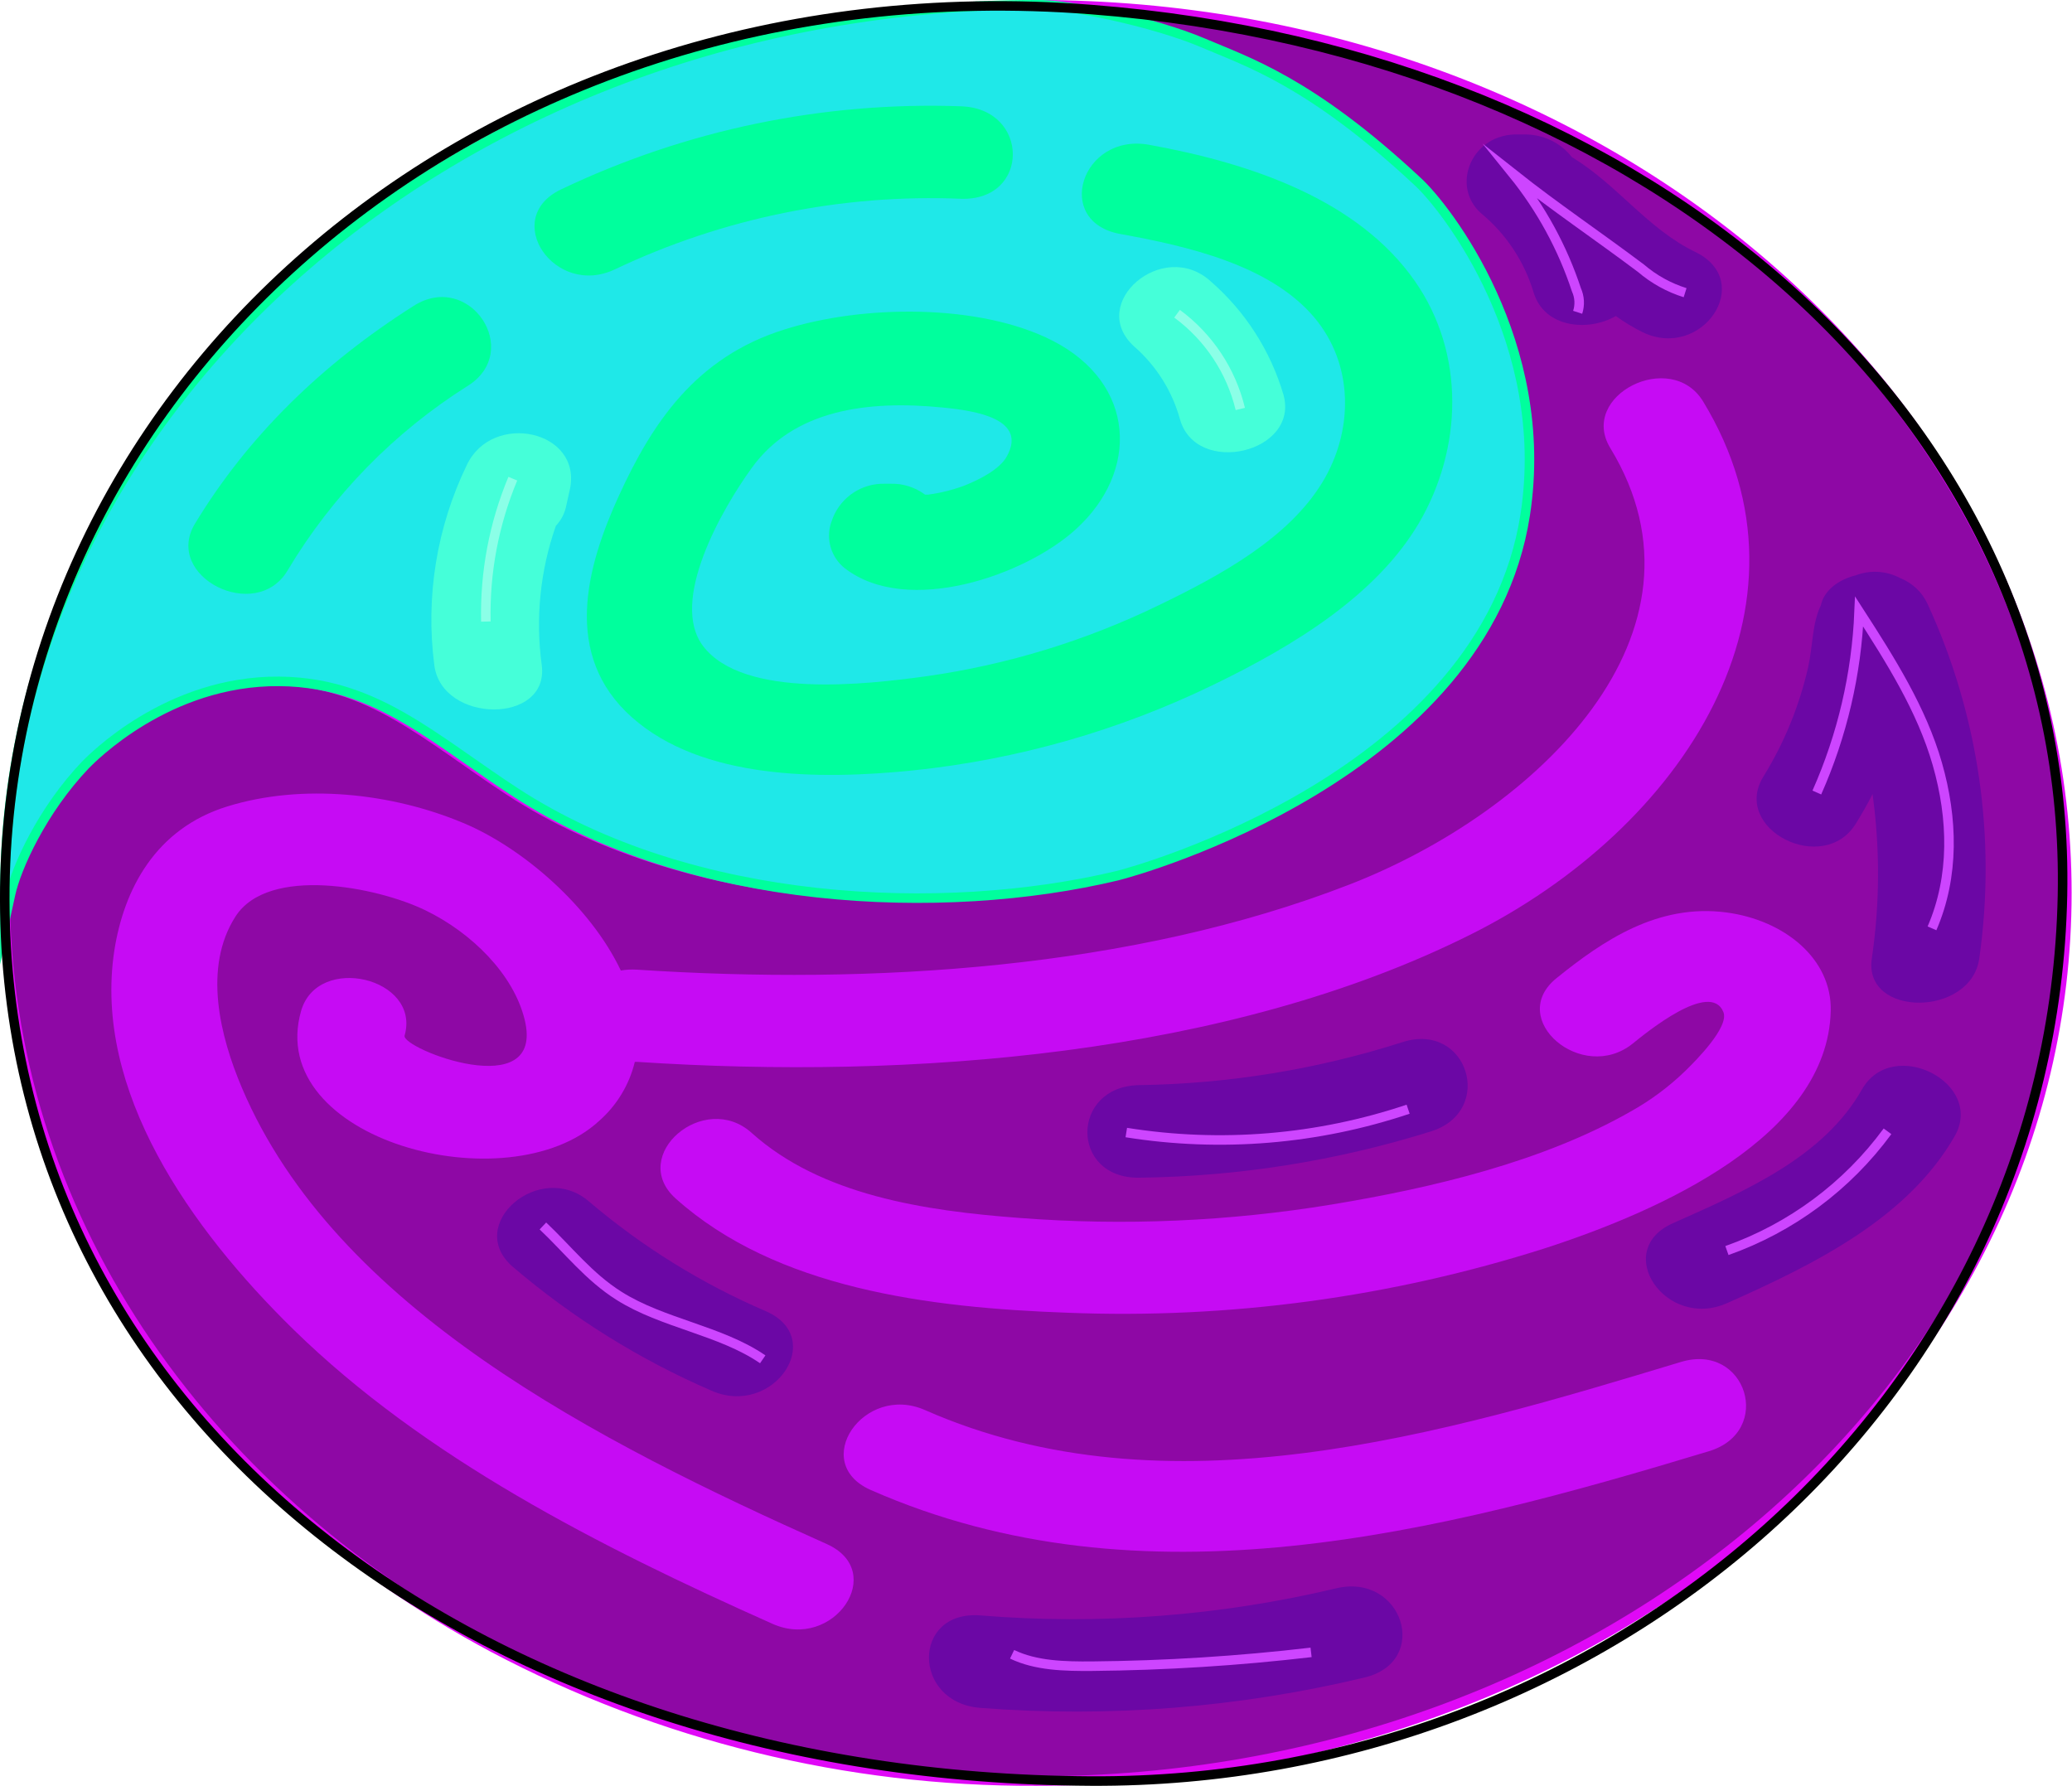
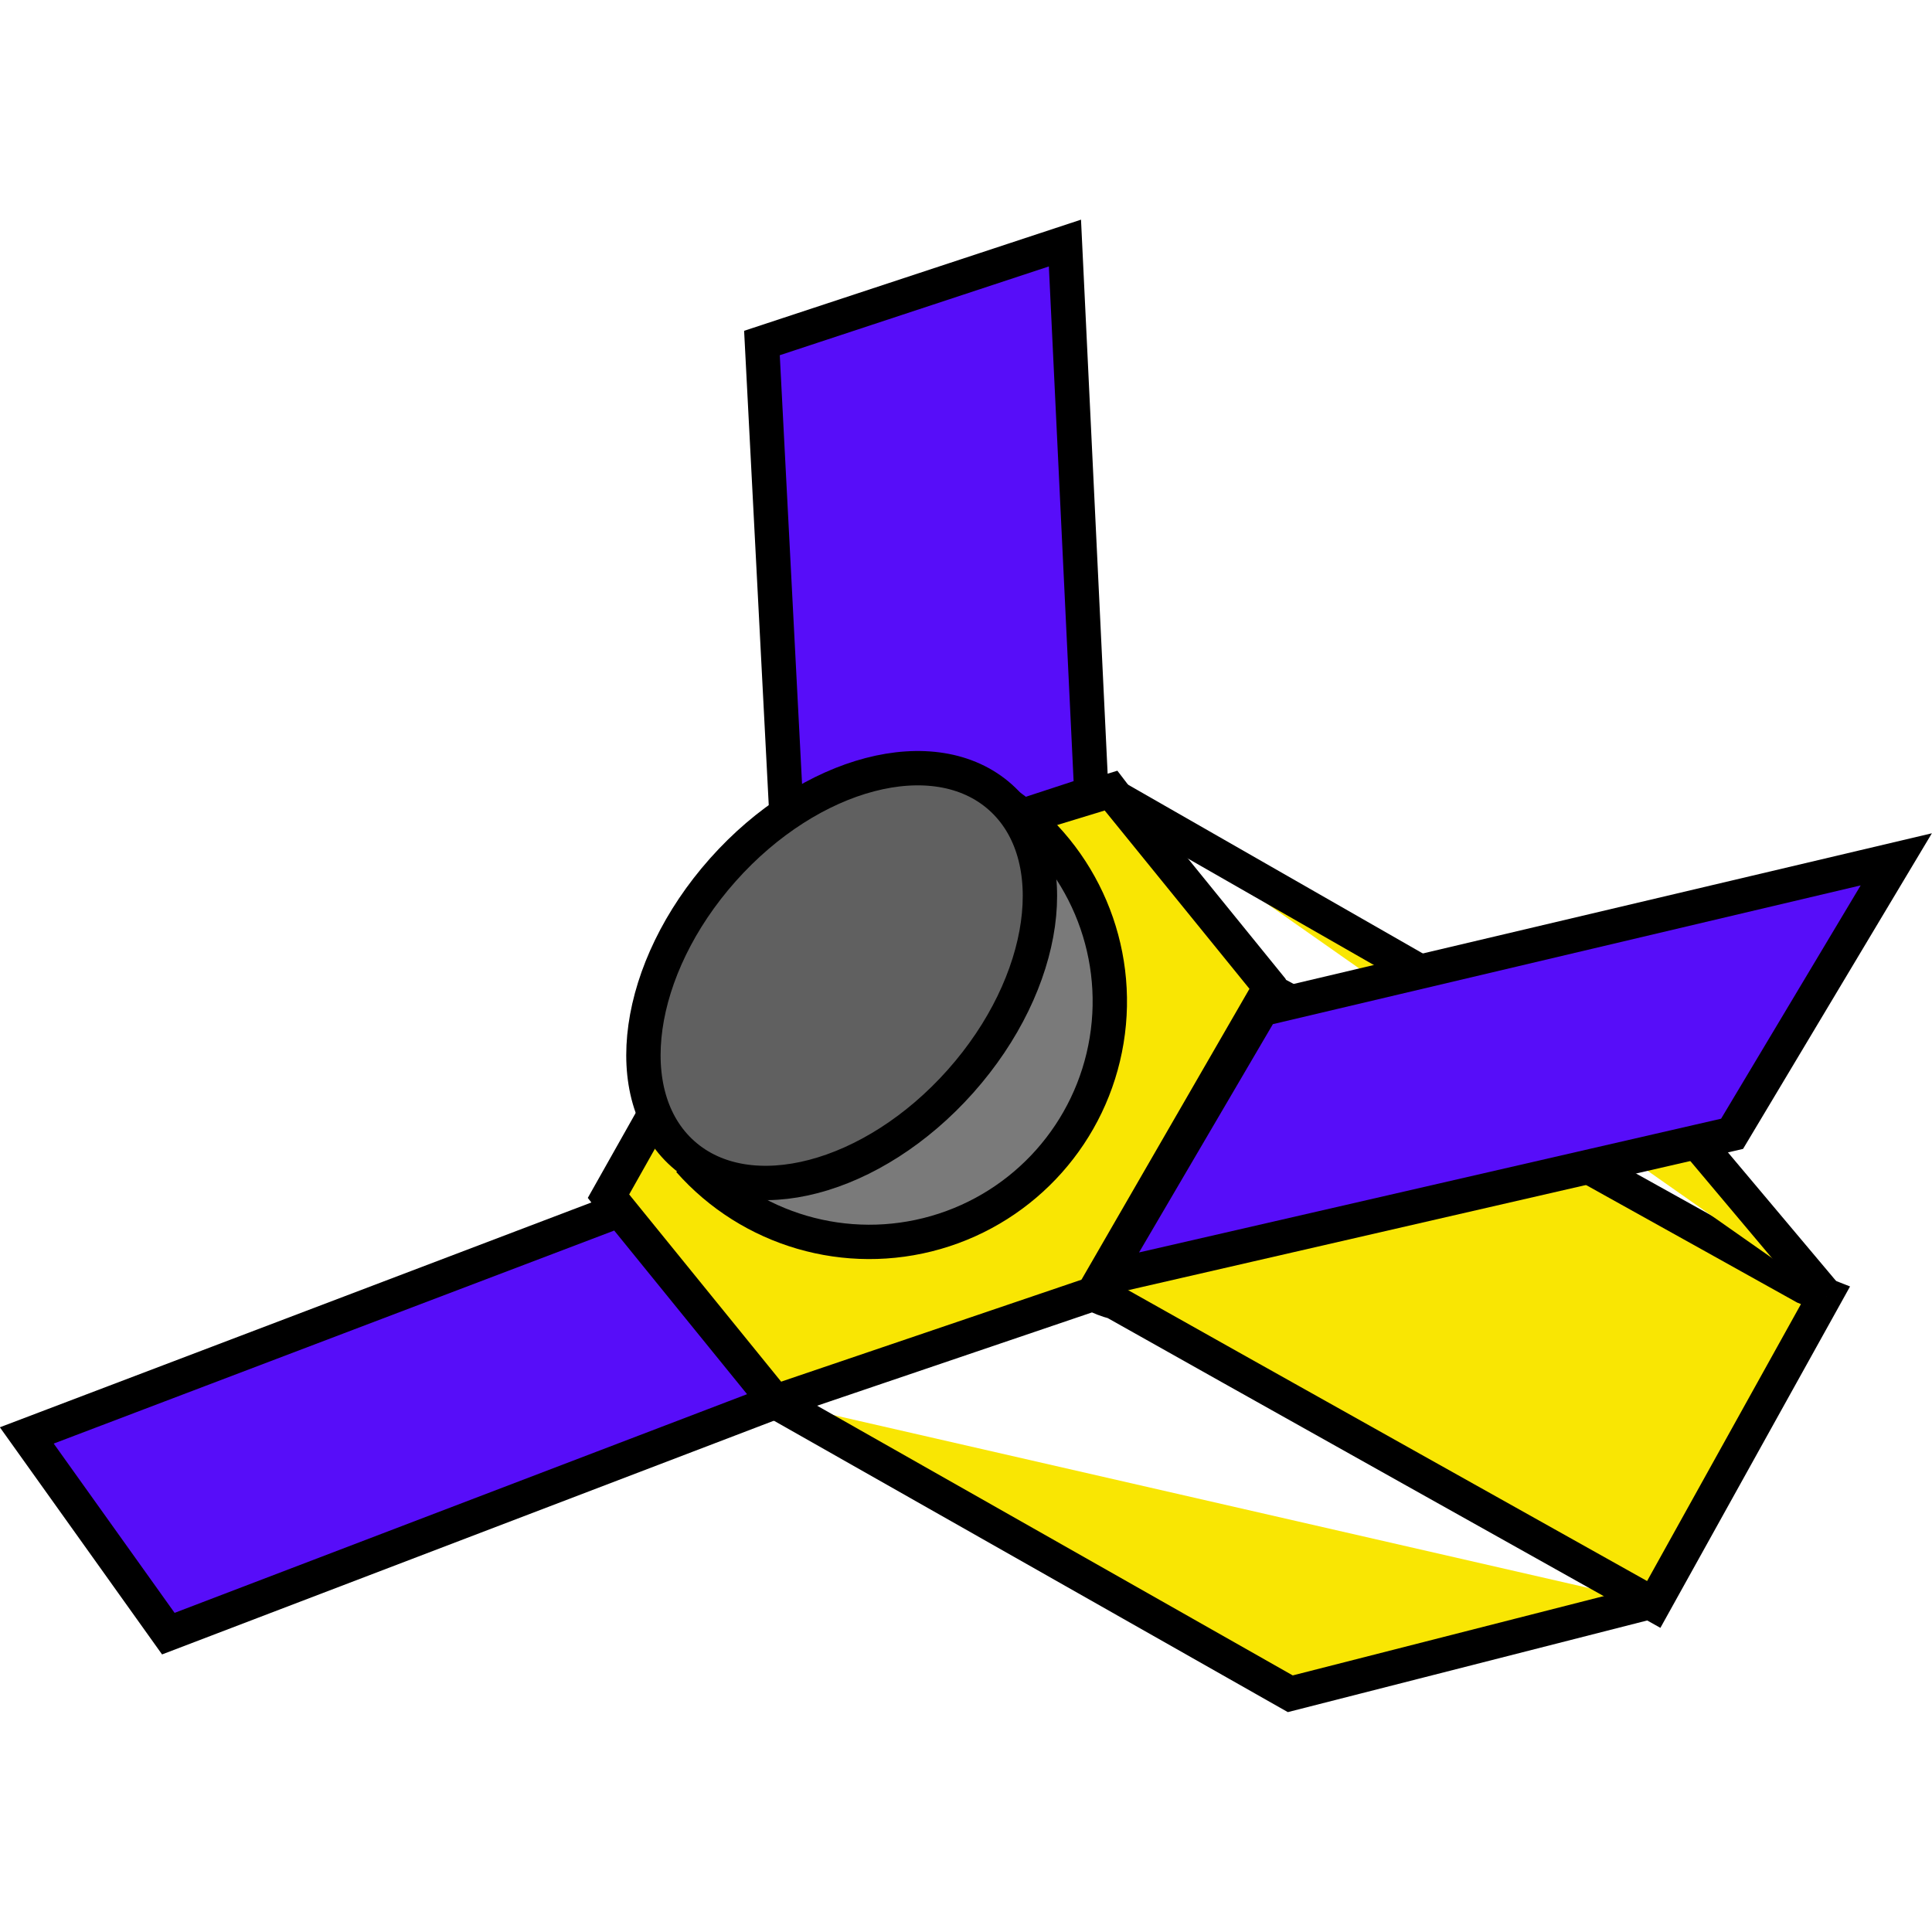
- <svg xmlns="http://www.w3.org/2000/svg" viewBox="0 0 217.54 187.5">
+ <svg xmlns="http://www.w3.org/2000/svg" viewBox="0 -6.395 56.24 56.24">
  <defs>
-     <style>.cls-1{fill:#8e08a5;stroke:#e008f7;}.cls-1,.cls-4,.cls-5,.cls-8,.cls-9{stroke-miterlimit:10;}.cls-2{fill:#c60bf4;}.cls-3{fill:#6b07a5;}.cls-4,.cls-8,.cls-9{fill:none;}.cls-4{stroke:#cd45ff;}.cls-5{fill:#1fe8e8;stroke:#00ff9d;}.cls-6{fill:#00ff9d;}.cls-7{fill:#45ffd9;}.cls-8{stroke:#8bffe7;}.cls-9{stroke:#000;}</style>
+     <style>.cls-1{fill:#f9e603;}.cls-1,.cls-2,.cls-3,.cls-4{stroke:#000;stroke-miterlimit:10;}.cls-2{fill:#570df9;}.cls-3{fill:#7a7a7a;}.cls-4{fill:#606060;}</style>
  </defs>
  <g id="Layer_2" data-name="Layer 2">
-     <g id="planet">
-       <path class="cls-1" d="M51.79,173a120.92,120.92,0,0,0,57,14C168.58,187,217,145.25,217,93.75S168.58.5,108.79.5c3.3-.1,11.89,1.72,16.92,3.89,4.51,1.94,11.23,4,22.55,14.57,3,2.75,14.08,16.94,11.27,35-4.24,27.28-40.72,37.37-42.85,37.88C98.42,96.19,72,95.1,53.54,83.07,44.78,77.35,38.78,71.5,28.73,71.41,17,71.31,9,79.57,8.43,80.15,3.81,85,1.13,91,.54,93.75.54,127.24,21,156.6,51.79,173Z" />
-       <path class="cls-2" d="M178.81,42.15c-3.38-5.54-13.11-.63-9.74,4.9,11.84,19.44-7.79,38.21-27.39,45.82-22.85,8.88-50.12,10.56-74.79,8.94a7.19,7.19,0,0,0-1.71.09C62,95.19,54.87,89,48.62,86.4c-7.44-3.12-16.84-4.18-24.75-1.73C16.32,87,13,93.38,12,99.82,9.77,114.53,20,129,30.8,139.58c13.77,13.46,32,22.75,50.3,30.91,6.43,2.88,12.14-5.5,5.69-8.38-24-10.73-51.55-24.71-61.39-47.89-2.29-5.39-4.12-12.64-.67-18s14.87-3.1,19.92-.65c4.86,2.35,9.28,6.72,10.44,11.51,2.16,8.94-13,3-12.61,1.65,1.73-6.07-9.14-8.66-10.87-2.58C27.75,119.7,53.37,126.5,62.9,117.69a12,12,0,0,0,3.75-6.2l.24,0c28.75,1.89,62-.64,87.41-13.32C176.75,87,191.9,63.65,178.81,42.15Z" />
-       <path class="cls-2" d="M181.24,95.8c-7.16-.94-12.9,2.92-17.82,6.9-5.31,4.28,2.68,11.14,8,6.87,1.35-1.09,8.15-6.69,9.52-3.31.63,1.57-2.9,5.11-4,6.18a27.53,27.53,0,0,1-5.75,4.27c-9.16,5.23-20.71,8-31.39,9.76a137.26,137.26,0,0,1-32.72,1.41c-10.06-.75-20.88-2.4-28.15-8.92-5-4.52-13,2.36-8,6.87,10.56,9.47,26.6,11.48,41.16,12a146.14,146.14,0,0,0,50.12-6.77c12.14-3.94,29.66-11.75,30-24.91C192.35,100.66,187.33,96.6,181.24,95.8Z" />
-       <path class="cls-2" d="M176.47,143c-25,7.56-53.94,16.25-79.35,5.05-6.45-2.84-12.16,5.54-5.7,8.39,28.52,12.56,59.72,4.49,88-4.07C186.27,150.29,183.34,140.91,176.47,143Z" />
-       <path class="cls-3" d="M140.26,166.77a119.62,119.62,0,0,1-37.33,2.84c-7.22-.56-7.18,9.15,0,9.71a130,130,0,0,0,40.33-3.19C150.25,174.46,147.28,165.09,140.26,166.77Z" />
-       <path class="cls-3" d="M80.41,137.67a73.27,73.27,0,0,1-18.57-11.52c-5.14-4.42-13.12,2.44-8,6.86a82.6,82.6,0,0,0,20.85,13C81.17,148.87,86.89,140.5,80.41,137.67Z" />
-       <path class="cls-3" d="M147.27,109.41a95.34,95.34,0,0,1-27.66,4.52c-7.25.12-7.27,9.83,0,9.72a106.81,106.81,0,0,0,30.66-4.87C157,116.64,154.11,107.25,147.27,109.41Z" />
-       <path class="cls-3" d="M202.38,63.42a5.3,5.3,0,0,0-2.85-2.71,5.65,5.65,0,0,0-4.68-.31c-1.83.46-3.34,1.57-3.68,3.16-.92,1.91-.83,4.21-1.32,6.44a37.69,37.69,0,0,1-4.72,11.55c-3.38,5.53,6.35,10.45,9.73,4.9.62-1,1.19-2,1.74-3.07a61,61,0,0,1-.08,17.28c-.89,6.18,10.39,6.13,11.28,0A66.49,66.49,0,0,0,202.38,63.42Z" />
-       <path class="cls-3" d="M195.49,114.38c-4,7.06-12.06,10.59-19.85,14.05-6.45,2.87-.75,11.26,5.69,8.39,9.46-4.2,19-9,23.9-17.54C208.41,113.69,198.69,108.76,195.49,114.38Z" />
-       <path class="cls-3" d="M178,26.46c-5-2.42-8.15-7-12.82-9.87l-.13-.07a6.22,6.22,0,0,0-4.79-2.4l-.74,0c-5-.23-7.29,5.42-4,8.29A17.17,17.17,0,0,1,161,30.66c1.11,3.77,5.74,4.2,8.65,2.52a19.72,19.72,0,0,0,2.75,1.67C178.67,37.94,184.36,29.55,178,26.46Z" />
-       <path class="cls-4" d="M190.75,83.21a52.11,52.11,0,0,0,4.44-19c3.3,5.11,6.57,10.28,8.21,16s1.81,11.78-.56,17.26" />
-       <path class="cls-4" d="M165.64,32.79a3.28,3.28,0,0,0-.13-2.36,38.55,38.55,0,0,0-6.64-12.17c4.49,3.55,8.82,6.45,13.41,9.9a13.2,13.2,0,0,0,4.64,2.57" />
-       <path class="cls-4" d="M118.25,118.91a62.16,62.16,0,0,0,29.59-2.45" />
-       <path class="cls-4" d="M181.31,131.3a35.68,35.68,0,0,0,16.86-12.52" />
-       <path class="cls-4" d="M106.26,173.69c2.51,1.21,5.52,1.27,8.39,1.25a214.78,214.78,0,0,0,23-1.45" />
-       <path class="cls-4" d="M57,128.72c2.63,2.48,4.83,5.35,8,7.34,4.57,2.89,10.65,3.62,15.08,6.66" />
-       <path class="cls-5" d="M43.89,76.26c-4.38-2.73-8.81-4.67-14.56-4.72C17.55,71.44,9.59,79.7,9,80.28c-4.62,4.83-7.3,10.88-7.89,13.6l-.6,2.75V93.75C.54,42.25,49,.5,108.79.5c3.3-.1,12.48,1.85,17.51,4,4.51,1.94,11.23,4,22.55,14.57,3,2.75,14.08,16.94,11.28,35-4.25,27.28-40.73,37.37-42.85,37.88C99,96.32,72.58,95.23,54.13,83.2,50.39,80.76,47.15,78.29,43.89,76.26Z" />
-       <path class="cls-6" d="M64.58,28.27a77.29,77.29,0,0,1,36.32-7.4c7.26.24,7.24-9.47,0-9.71a90,90,0,0,0-42,8.73C52.54,22.93,58.22,31.32,64.58,28.27Z" />
-       <path class="cls-6" d="M148.56,29.53C142.61,21,131.44,17.15,120.63,15.2c-7.08-1.27-10.1,8.09-3,9.37s15.65,3.26,20.29,8.68c4.27,5,4.18,12,.94,17.35-3.55,5.88-10.64,9.78-17.15,12.92A82.21,82.21,0,0,1,97.27,71c-6.38.88-19.22,2.36-23.44-3.15-3.61-4.72,2-14.44,5.06-18.67C83.31,43,91.09,42,99,42.79c3.52.34,8.89,1.22,6.7,5.14-.76,1.37-2.9,2.44-4.46,3.06a17.38,17.38,0,0,1-3.79.94l-.33,0a5.81,5.81,0,0,0-3.64-1.14h-.59a5.71,5.71,0,0,0-5.44,3.56l-.21.58a4.37,4.37,0,0,0,1.45,4.73c6.6,5.1,19,.71,24.24-4.07,6.72-6.08,6.35-15.32-2.4-19.81-7.69-3.94-20-3.79-28.19-1.18C73,37.52,68.44,44.5,65,52s-6,16.78,1.34,23.31S86,81.89,95.86,80.89a94.55,94.55,0,0,0,31.55-9c8.44-4.08,17.12-9.4,21.58-17C153.55,47.09,153.86,37.13,148.56,29.53Z" />
-       <path class="cls-6" d="M43.44,32.11C33.79,38.22,26,45.84,20.46,55c-3.32,5.55,6.41,10.47,9.73,4.9A58.14,58.14,0,0,1,49.13,40.5C54.92,36.84,49.3,28.4,43.44,32.11Z" />
-       <path class="cls-7" d="M49,48.85a37.2,37.2,0,0,0-3.4,21c.8,6.15,12.08,6.22,11.28,0a31.38,31.38,0,0,1,1.48-14.64A4.3,4.3,0,0,0,59.47,53l.35-1.56C61.21,45.18,51.67,43.13,49,48.85Z" />
-       <path class="cls-7" d="M134.75,41.44a25.19,25.19,0,0,0-7.66-11.92c-5-4.52-13,2.35-8,6.87A15.66,15.66,0,0,1,123.88,44C125.58,50.1,136.46,47.52,134.75,41.44Z" />
-       <path class="cls-8" d="M123.58,32.94a17.51,17.51,0,0,1,6.64,10" />
-       <path class="cls-8" d="M53.84,50.26a36.77,36.77,0,0,0-2.83,15" />
-       <path class="cls-9" d="M216.54,94c-1.06,53.14-47.85,93.29-102,93C50.88,186.66,2.17,149.7.54,97-1.15,42.35,49-4.07,114.54,1,173.75,5.58,217.53,44.28,216.54,94Z" />
+     <g id="sateliet_1" data-name="sateliet 1">
+       <polyline class="cls-1" points="22.57 34.41 37.56 42.91 48.03 40.24" />
+       <path class="cls-1" d="M20.41,31.88l1.92,2.39.24.14,9.25-3.14a2.87,2.87,0,0,0,.62.24c2.14,1.21,15.7,8.8,15.7,8.8l5-9-.61-.24s-15.42-8.6-15.45-8.56L37,22.37l-4.53-5.58-.13-.17-9.63,2.94-5,8.87Z" />
+       <line class="cls-1" x1="31.82" y1="31.27" x2="36.96" y2="22.37" />
+       <polyline class="cls-1" points="32.43 16.79 48.83 26.18 53.17 31.34" />
+       <polygon class="cls-2" points="31 0.68 22.18 3.59 23.01 19.57 31.77 16.7 31 0.68" />
+       <polygon class="cls-2" points="32.14 30.81 36.73 22.98 55.2 18.62 50.42 26.61 32.14 30.81" />
+       <polygon class="cls-2" points="4.9 41.16 0.78 35.39 18.04 28.83 22.57 34.41 4.9 41.16" />
+       <path class="cls-3" d="M29.29,17a7,7,0,1,1-9.23,10.39" />
+       <ellipse class="cls-4" cx="24.5" cy="22" rx="6.95" ry="4.63" transform="translate(-8.22 25.69) rotate(-48.35)" />
    </g>
  </g>
</svg>
